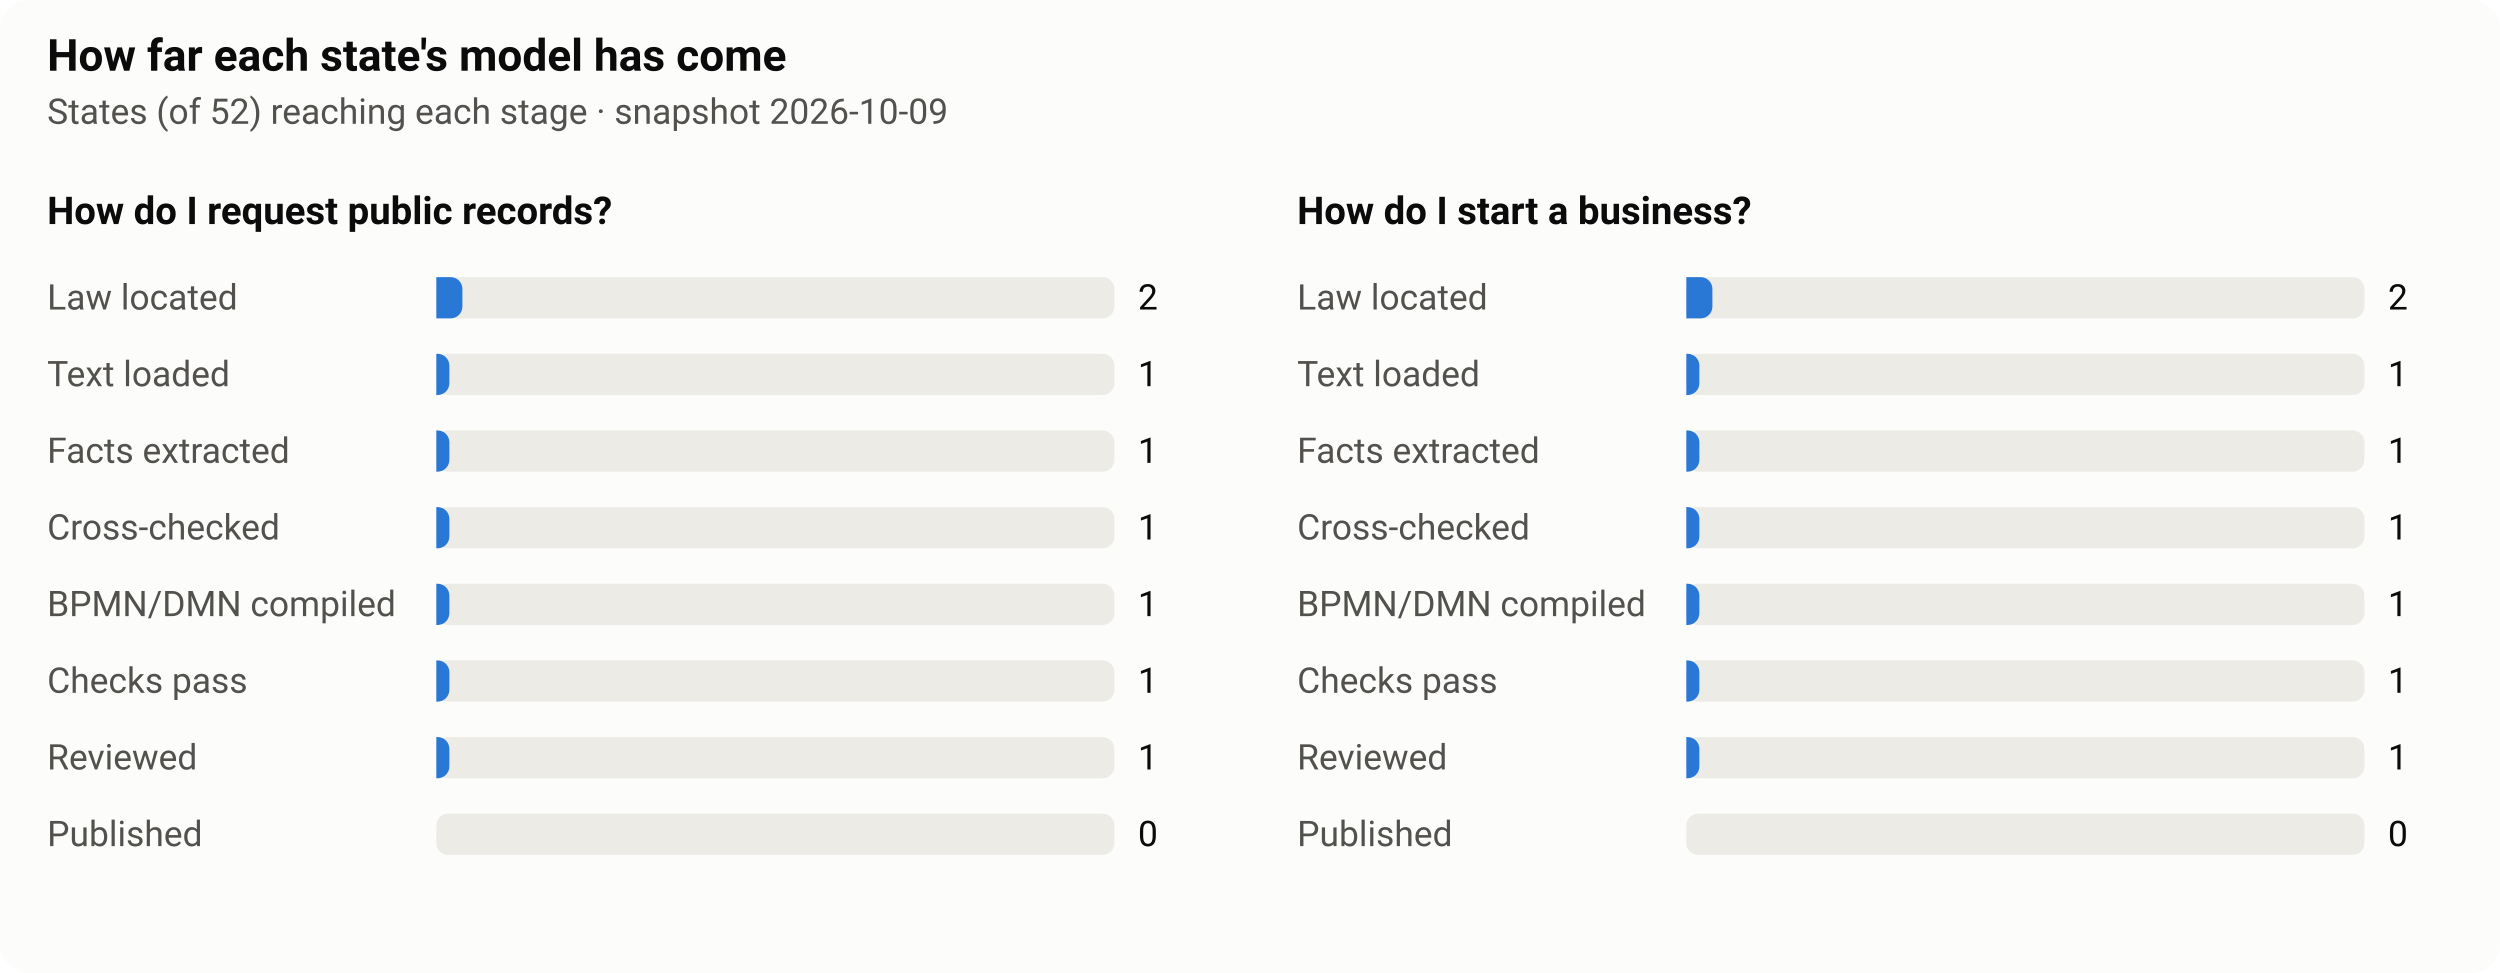
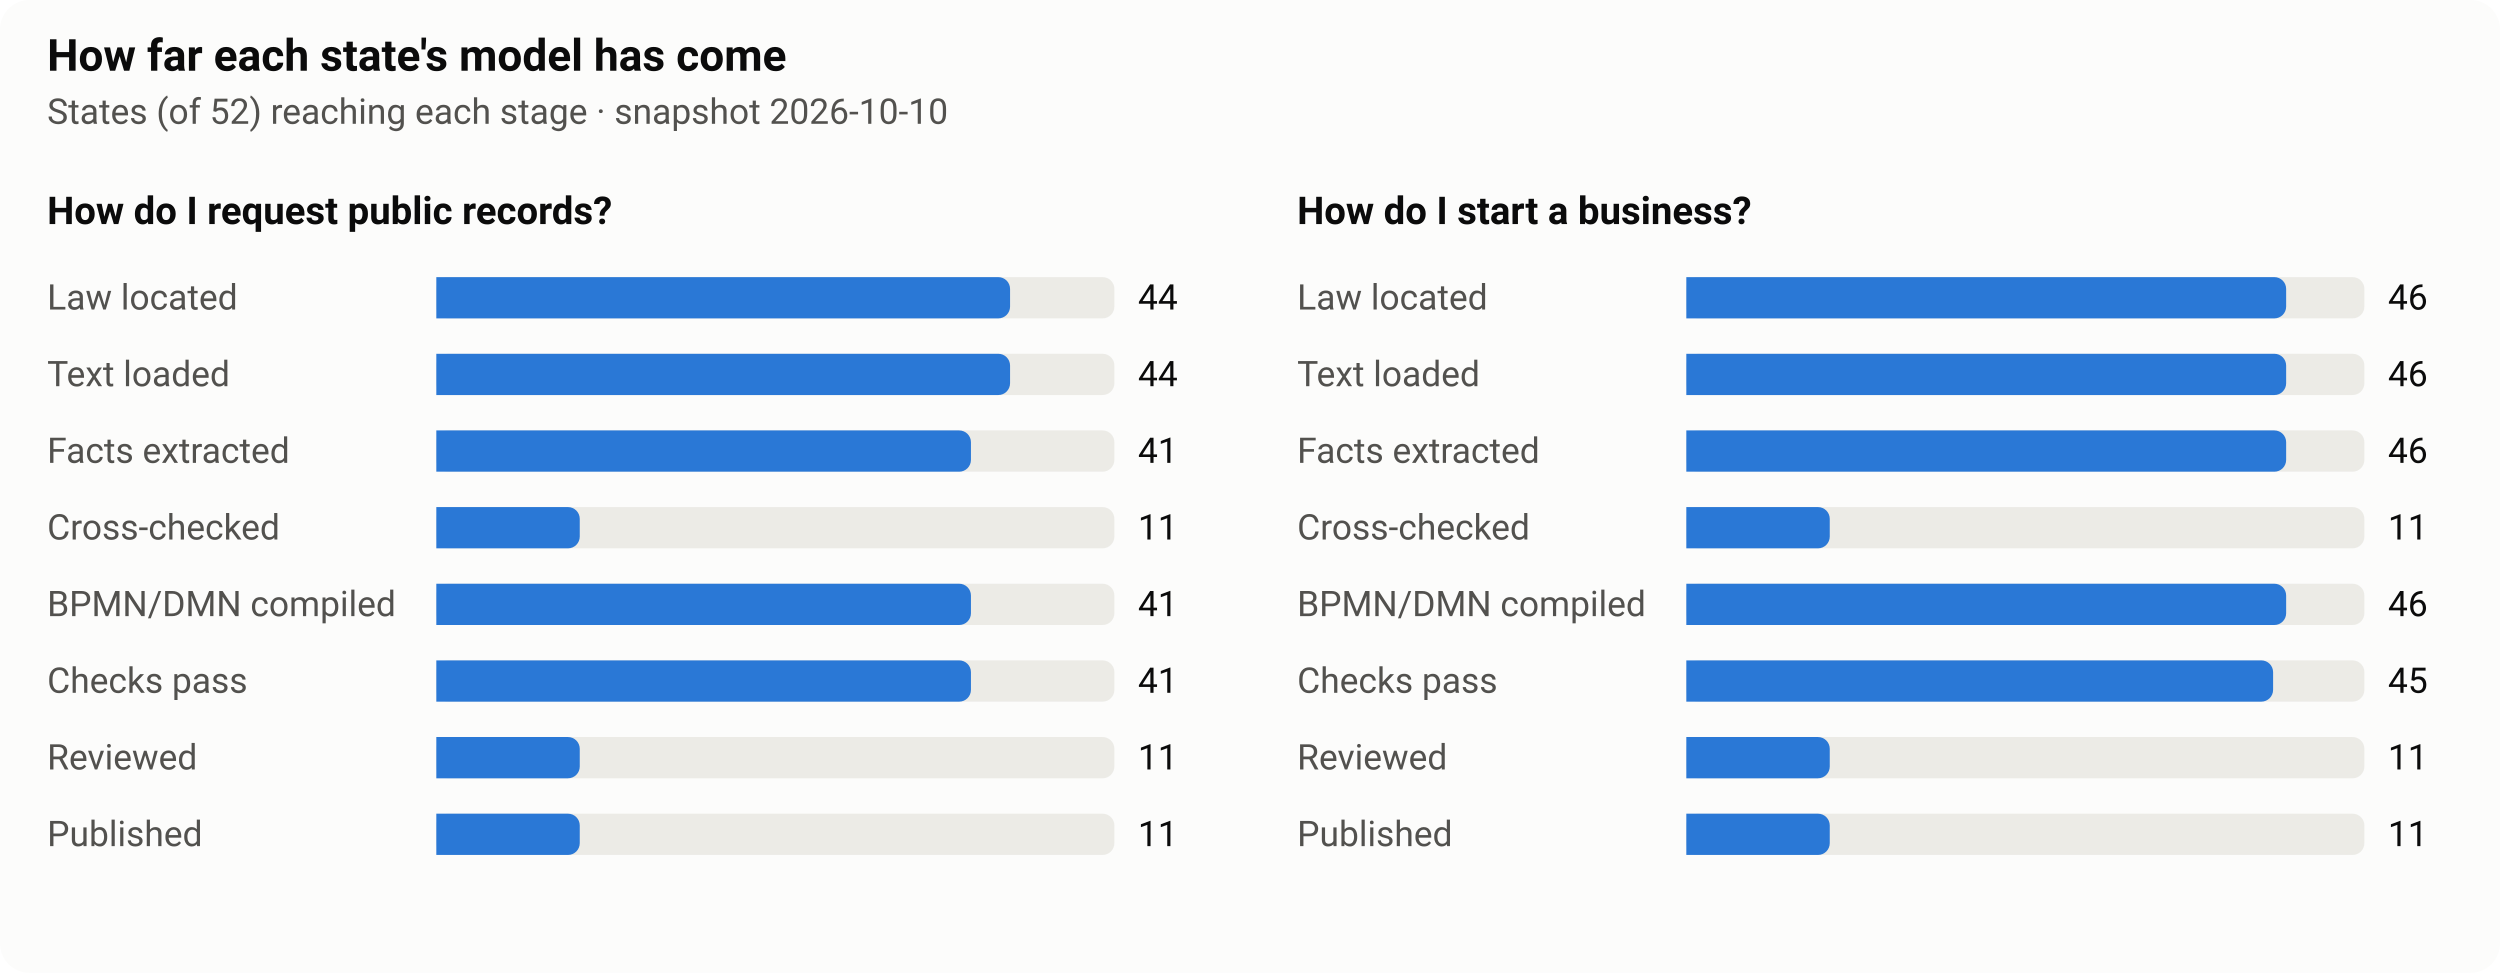
<svg xmlns="http://www.w3.org/2000/svg" viewBox="0 0 848 330" width="848" height="330" font-family="system-ui, -apple-system, 'Segoe UI', Roboto, sans-serif" role="img" aria-label="States reaching each stage of the pipeline">
  <rect width="100%" height="100%" rx="10" fill="#fcfcfb" />
  <g transform="translate(16,0)">
    <text x="0" y="24" font-size="15" font-weight="650" fill="#0b0b0b">How far each state's model has come</text>
-     <text x="0" y="42" font-size="12" fill="#52514e">States (of 52) reaching each stage · snapshot 2026-10-09</text>
+     <text x="0" y="42" font-size="12" fill="#52514e">States (of 52) reaching each stage · snapshot 2026-10-10</text>
    <text x="0" y="76" font-size="13" font-weight="600" fill="#0b0b0b">How do I request public records?</text>
    <text x="0" y="105" font-size="12" fill="#52514e">Law located</text>
    <rect x="132" y="94" width="230" height="14" rx="4" fill="#e1e0d9" opacity="0.6" />
-     <path d="M132,94h4.846a4,4 0 0 1 4,4v6a4,4 0 0 1 -4,4h-4.846z" fill="#2a78d6" />
-     <text x="370" y="105" font-size="12" fill="#0b0b0b" font-variant-numeric="tabular-nums">2</text>
+     <path d="M132,94h190.615a4,4 0 0 1 4,4v6a4,4 0 0 1 -4,4h-190.615z" fill="#2a78d6" />
+     <text x="370" y="105" font-size="12" fill="#0b0b0b" font-variant-numeric="tabular-nums">44</text>
    <text x="0" y="131" font-size="12" fill="#52514e">Text loaded</text>
    <rect x="132" y="120" width="230" height="14" rx="4" fill="#e1e0d9" opacity="0.6" />
-     <path d="M132,120h0.423a4,4 0 0 1 4,4v6a4,4 0 0 1 -4,4h-0.423z" fill="#2a78d6" />
-     <text x="370" y="131" font-size="12" fill="#0b0b0b" font-variant-numeric="tabular-nums">1</text>
+     <path d="M132,120h190.615a4,4 0 0 1 4,4v6a4,4 0 0 1 -4,4h-190.615z" fill="#2a78d6" />
+     <text x="370" y="131" font-size="12" fill="#0b0b0b" font-variant-numeric="tabular-nums">44</text>
    <text x="0" y="157" font-size="12" fill="#52514e">Facts extracted</text>
    <rect x="132" y="146" width="230" height="14" rx="4" fill="#e1e0d9" opacity="0.6" />
-     <path d="M132,146h0.423a4,4 0 0 1 4,4v6a4,4 0 0 1 -4,4h-0.423z" fill="#2a78d6" />
-     <text x="370" y="157" font-size="12" fill="#0b0b0b" font-variant-numeric="tabular-nums">1</text>
+     <path d="M132,146h177.346a4,4 0 0 1 4,4v6a4,4 0 0 1 -4,4h-177.346z" fill="#2a78d6" />
+     <text x="370" y="157" font-size="12" fill="#0b0b0b" font-variant-numeric="tabular-nums">41</text>
    <text x="0" y="183" font-size="12" fill="#52514e">Cross-checked</text>
    <rect x="132" y="172" width="230" height="14" rx="4" fill="#e1e0d9" opacity="0.6" />
-     <path d="M132,172h0.423a4,4 0 0 1 4,4v6a4,4 0 0 1 -4,4h-0.423z" fill="#2a78d6" />
-     <text x="370" y="183" font-size="12" fill="#0b0b0b" font-variant-numeric="tabular-nums">1</text>
+     <path d="M132,172h44.654a4,4 0 0 1 4,4v6a4,4 0 0 1 -4,4h-44.654z" fill="#2a78d6" />
+     <text x="370" y="183" font-size="12" fill="#0b0b0b" font-variant-numeric="tabular-nums">11</text>
    <text x="0" y="209" font-size="12" fill="#52514e">BPMN/DMN compiled</text>
    <rect x="132" y="198" width="230" height="14" rx="4" fill="#e1e0d9" opacity="0.6" />
-     <path d="M132,198h0.423a4,4 0 0 1 4,4v6a4,4 0 0 1 -4,4h-0.423z" fill="#2a78d6" />
-     <text x="370" y="209" font-size="12" fill="#0b0b0b" font-variant-numeric="tabular-nums">1</text>
+     <path d="M132,198h177.346a4,4 0 0 1 4,4v6a4,4 0 0 1 -4,4h-177.346z" fill="#2a78d6" />
+     <text x="370" y="209" font-size="12" fill="#0b0b0b" font-variant-numeric="tabular-nums">41</text>
    <text x="0" y="235" font-size="12" fill="#52514e">Checks pass</text>
    <rect x="132" y="224" width="230" height="14" rx="4" fill="#e1e0d9" opacity="0.6" />
-     <path d="M132,224h0.423a4,4 0 0 1 4,4v6a4,4 0 0 1 -4,4h-0.423z" fill="#2a78d6" />
-     <text x="370" y="235" font-size="12" fill="#0b0b0b" font-variant-numeric="tabular-nums">1</text>
+     <path d="M132,224h177.346a4,4 0 0 1 4,4v6a4,4 0 0 1 -4,4h-177.346z" fill="#2a78d6" />
+     <text x="370" y="235" font-size="12" fill="#0b0b0b" font-variant-numeric="tabular-nums">41</text>
    <text x="0" y="261" font-size="12" fill="#52514e">Reviewed</text>
    <rect x="132" y="250" width="230" height="14" rx="4" fill="#e1e0d9" opacity="0.6" />
-     <path d="M132,250h0.423a4,4 0 0 1 4,4v6a4,4 0 0 1 -4,4h-0.423z" fill="#2a78d6" />
-     <text x="370" y="261" font-size="12" fill="#0b0b0b" font-variant-numeric="tabular-nums">1</text>
+     <path d="M132,250h44.654a4,4 0 0 1 4,4v6a4,4 0 0 1 -4,4h-44.654z" fill="#2a78d6" />
+     <text x="370" y="261" font-size="12" fill="#0b0b0b" font-variant-numeric="tabular-nums">11</text>
    <text x="0" y="287" font-size="12" fill="#52514e">Published</text>
    <rect x="132" y="276" width="230" height="14" rx="4" fill="#e1e0d9" opacity="0.6" />
-     <text x="370" y="287" font-size="12" fill="#0b0b0b" font-variant-numeric="tabular-nums">0</text>
+     <path d="M132,276h44.654a4,4 0 0 1 4,4v6a4,4 0 0 1 -4,4h-44.654z" fill="#2a78d6" />
+     <text x="370" y="287" font-size="12" fill="#0b0b0b" font-variant-numeric="tabular-nums">11</text>
    <text x="424" y="76" font-size="13" font-weight="600" fill="#0b0b0b">How do I start a business?</text>
    <text x="424" y="105" font-size="12" fill="#52514e">Law located</text>
    <rect x="556" y="94" width="230" height="14" rx="4" fill="#e1e0d9" opacity="0.6" />
-     <path d="M556,94h4.846a4,4 0 0 1 4,4v6a4,4 0 0 1 -4,4h-4.846z" fill="#2a78d6" />
-     <text x="794" y="105" font-size="12" fill="#0b0b0b" font-variant-numeric="tabular-nums">2</text>
+     <path d="M556,94h199.462a4,4 0 0 1 4,4v6a4,4 0 0 1 -4,4h-199.462z" fill="#2a78d6" />
+     <text x="794" y="105" font-size="12" fill="#0b0b0b" font-variant-numeric="tabular-nums">46</text>
    <text x="424" y="131" font-size="12" fill="#52514e">Text loaded</text>
    <rect x="556" y="120" width="230" height="14" rx="4" fill="#e1e0d9" opacity="0.6" />
-     <path d="M556,120h0.423a4,4 0 0 1 4,4v6a4,4 0 0 1 -4,4h-0.423z" fill="#2a78d6" />
-     <text x="794" y="131" font-size="12" fill="#0b0b0b" font-variant-numeric="tabular-nums">1</text>
+     <path d="M556,120h199.462a4,4 0 0 1 4,4v6a4,4 0 0 1 -4,4h-199.462z" fill="#2a78d6" />
+     <text x="794" y="131" font-size="12" fill="#0b0b0b" font-variant-numeric="tabular-nums">46</text>
    <text x="424" y="157" font-size="12" fill="#52514e">Facts extracted</text>
    <rect x="556" y="146" width="230" height="14" rx="4" fill="#e1e0d9" opacity="0.6" />
-     <path d="M556,146h0.423a4,4 0 0 1 4,4v6a4,4 0 0 1 -4,4h-0.423z" fill="#2a78d6" />
-     <text x="794" y="157" font-size="12" fill="#0b0b0b" font-variant-numeric="tabular-nums">1</text>
+     <path d="M556,146h199.462a4,4 0 0 1 4,4v6a4,4 0 0 1 -4,4h-199.462z" fill="#2a78d6" />
+     <text x="794" y="157" font-size="12" fill="#0b0b0b" font-variant-numeric="tabular-nums">46</text>
    <text x="424" y="183" font-size="12" fill="#52514e">Cross-checked</text>
    <rect x="556" y="172" width="230" height="14" rx="4" fill="#e1e0d9" opacity="0.6" />
-     <path d="M556,172h0.423a4,4 0 0 1 4,4v6a4,4 0 0 1 -4,4h-0.423z" fill="#2a78d6" />
-     <text x="794" y="183" font-size="12" fill="#0b0b0b" font-variant-numeric="tabular-nums">1</text>
+     <path d="M556,172h44.654a4,4 0 0 1 4,4v6a4,4 0 0 1 -4,4h-44.654z" fill="#2a78d6" />
+     <text x="794" y="183" font-size="12" fill="#0b0b0b" font-variant-numeric="tabular-nums">11</text>
    <text x="424" y="209" font-size="12" fill="#52514e">BPMN/DMN compiled</text>
    <rect x="556" y="198" width="230" height="14" rx="4" fill="#e1e0d9" opacity="0.6" />
-     <path d="M556,198h0.423a4,4 0 0 1 4,4v6a4,4 0 0 1 -4,4h-0.423z" fill="#2a78d6" />
-     <text x="794" y="209" font-size="12" fill="#0b0b0b" font-variant-numeric="tabular-nums">1</text>
+     <path d="M556,198h199.462a4,4 0 0 1 4,4v6a4,4 0 0 1 -4,4h-199.462z" fill="#2a78d6" />
+     <text x="794" y="209" font-size="12" fill="#0b0b0b" font-variant-numeric="tabular-nums">46</text>
    <text x="424" y="235" font-size="12" fill="#52514e">Checks pass</text>
    <rect x="556" y="224" width="230" height="14" rx="4" fill="#e1e0d9" opacity="0.6" />
-     <path d="M556,224h0.423a4,4 0 0 1 4,4v6a4,4 0 0 1 -4,4h-0.423z" fill="#2a78d6" />
-     <text x="794" y="235" font-size="12" fill="#0b0b0b" font-variant-numeric="tabular-nums">1</text>
+     <path d="M556,224h195.038a4,4 0 0 1 4,4v6a4,4 0 0 1 -4,4h-195.038z" fill="#2a78d6" />
+     <text x="794" y="235" font-size="12" fill="#0b0b0b" font-variant-numeric="tabular-nums">45</text>
    <text x="424" y="261" font-size="12" fill="#52514e">Reviewed</text>
    <rect x="556" y="250" width="230" height="14" rx="4" fill="#e1e0d9" opacity="0.6" />
-     <path d="M556,250h0.423a4,4 0 0 1 4,4v6a4,4 0 0 1 -4,4h-0.423z" fill="#2a78d6" />
-     <text x="794" y="261" font-size="12" fill="#0b0b0b" font-variant-numeric="tabular-nums">1</text>
+     <path d="M556,250h44.654a4,4 0 0 1 4,4v6a4,4 0 0 1 -4,4h-44.654z" fill="#2a78d6" />
+     <text x="794" y="261" font-size="12" fill="#0b0b0b" font-variant-numeric="tabular-nums">11</text>
    <text x="424" y="287" font-size="12" fill="#52514e">Published</text>
    <rect x="556" y="276" width="230" height="14" rx="4" fill="#e1e0d9" opacity="0.6" />
-     <text x="794" y="287" font-size="12" fill="#0b0b0b" font-variant-numeric="tabular-nums">0</text>
+     <path d="M556,276h44.654a4,4 0 0 1 4,4v6a4,4 0 0 1 -4,4h-44.654z" fill="#2a78d6" />
+     <text x="794" y="287" font-size="12" fill="#0b0b0b" font-variant-numeric="tabular-nums">11</text>
  </g>
</svg>
